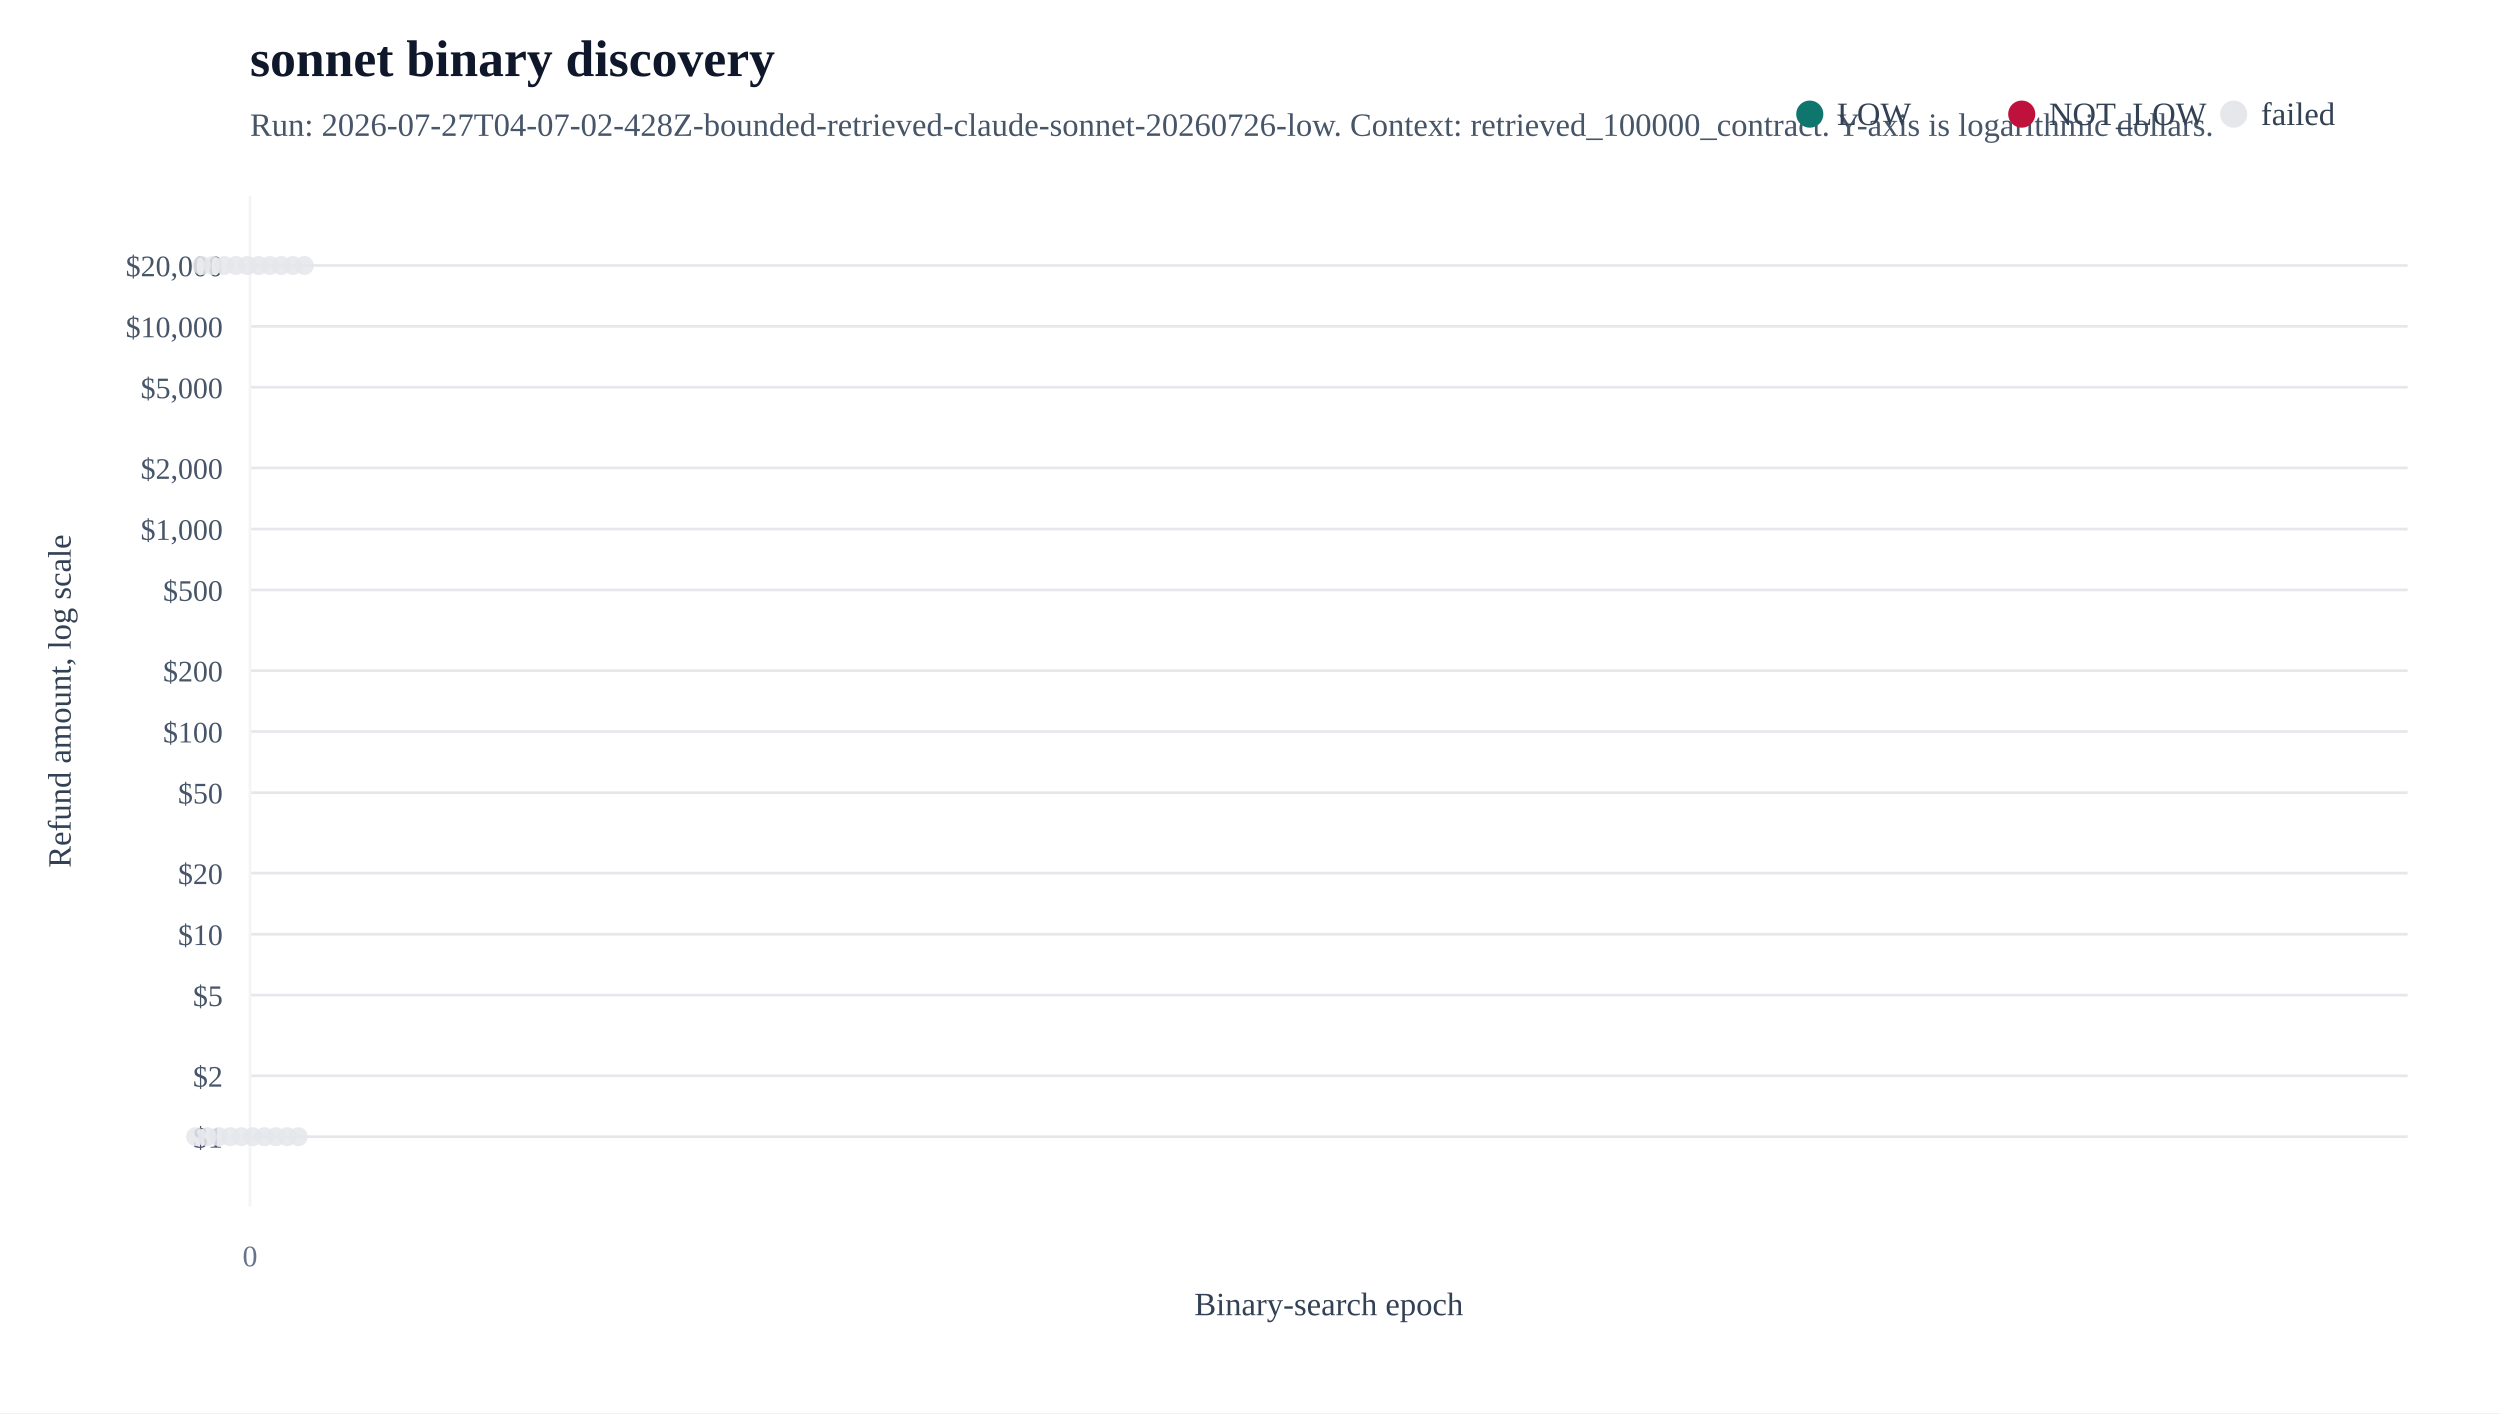
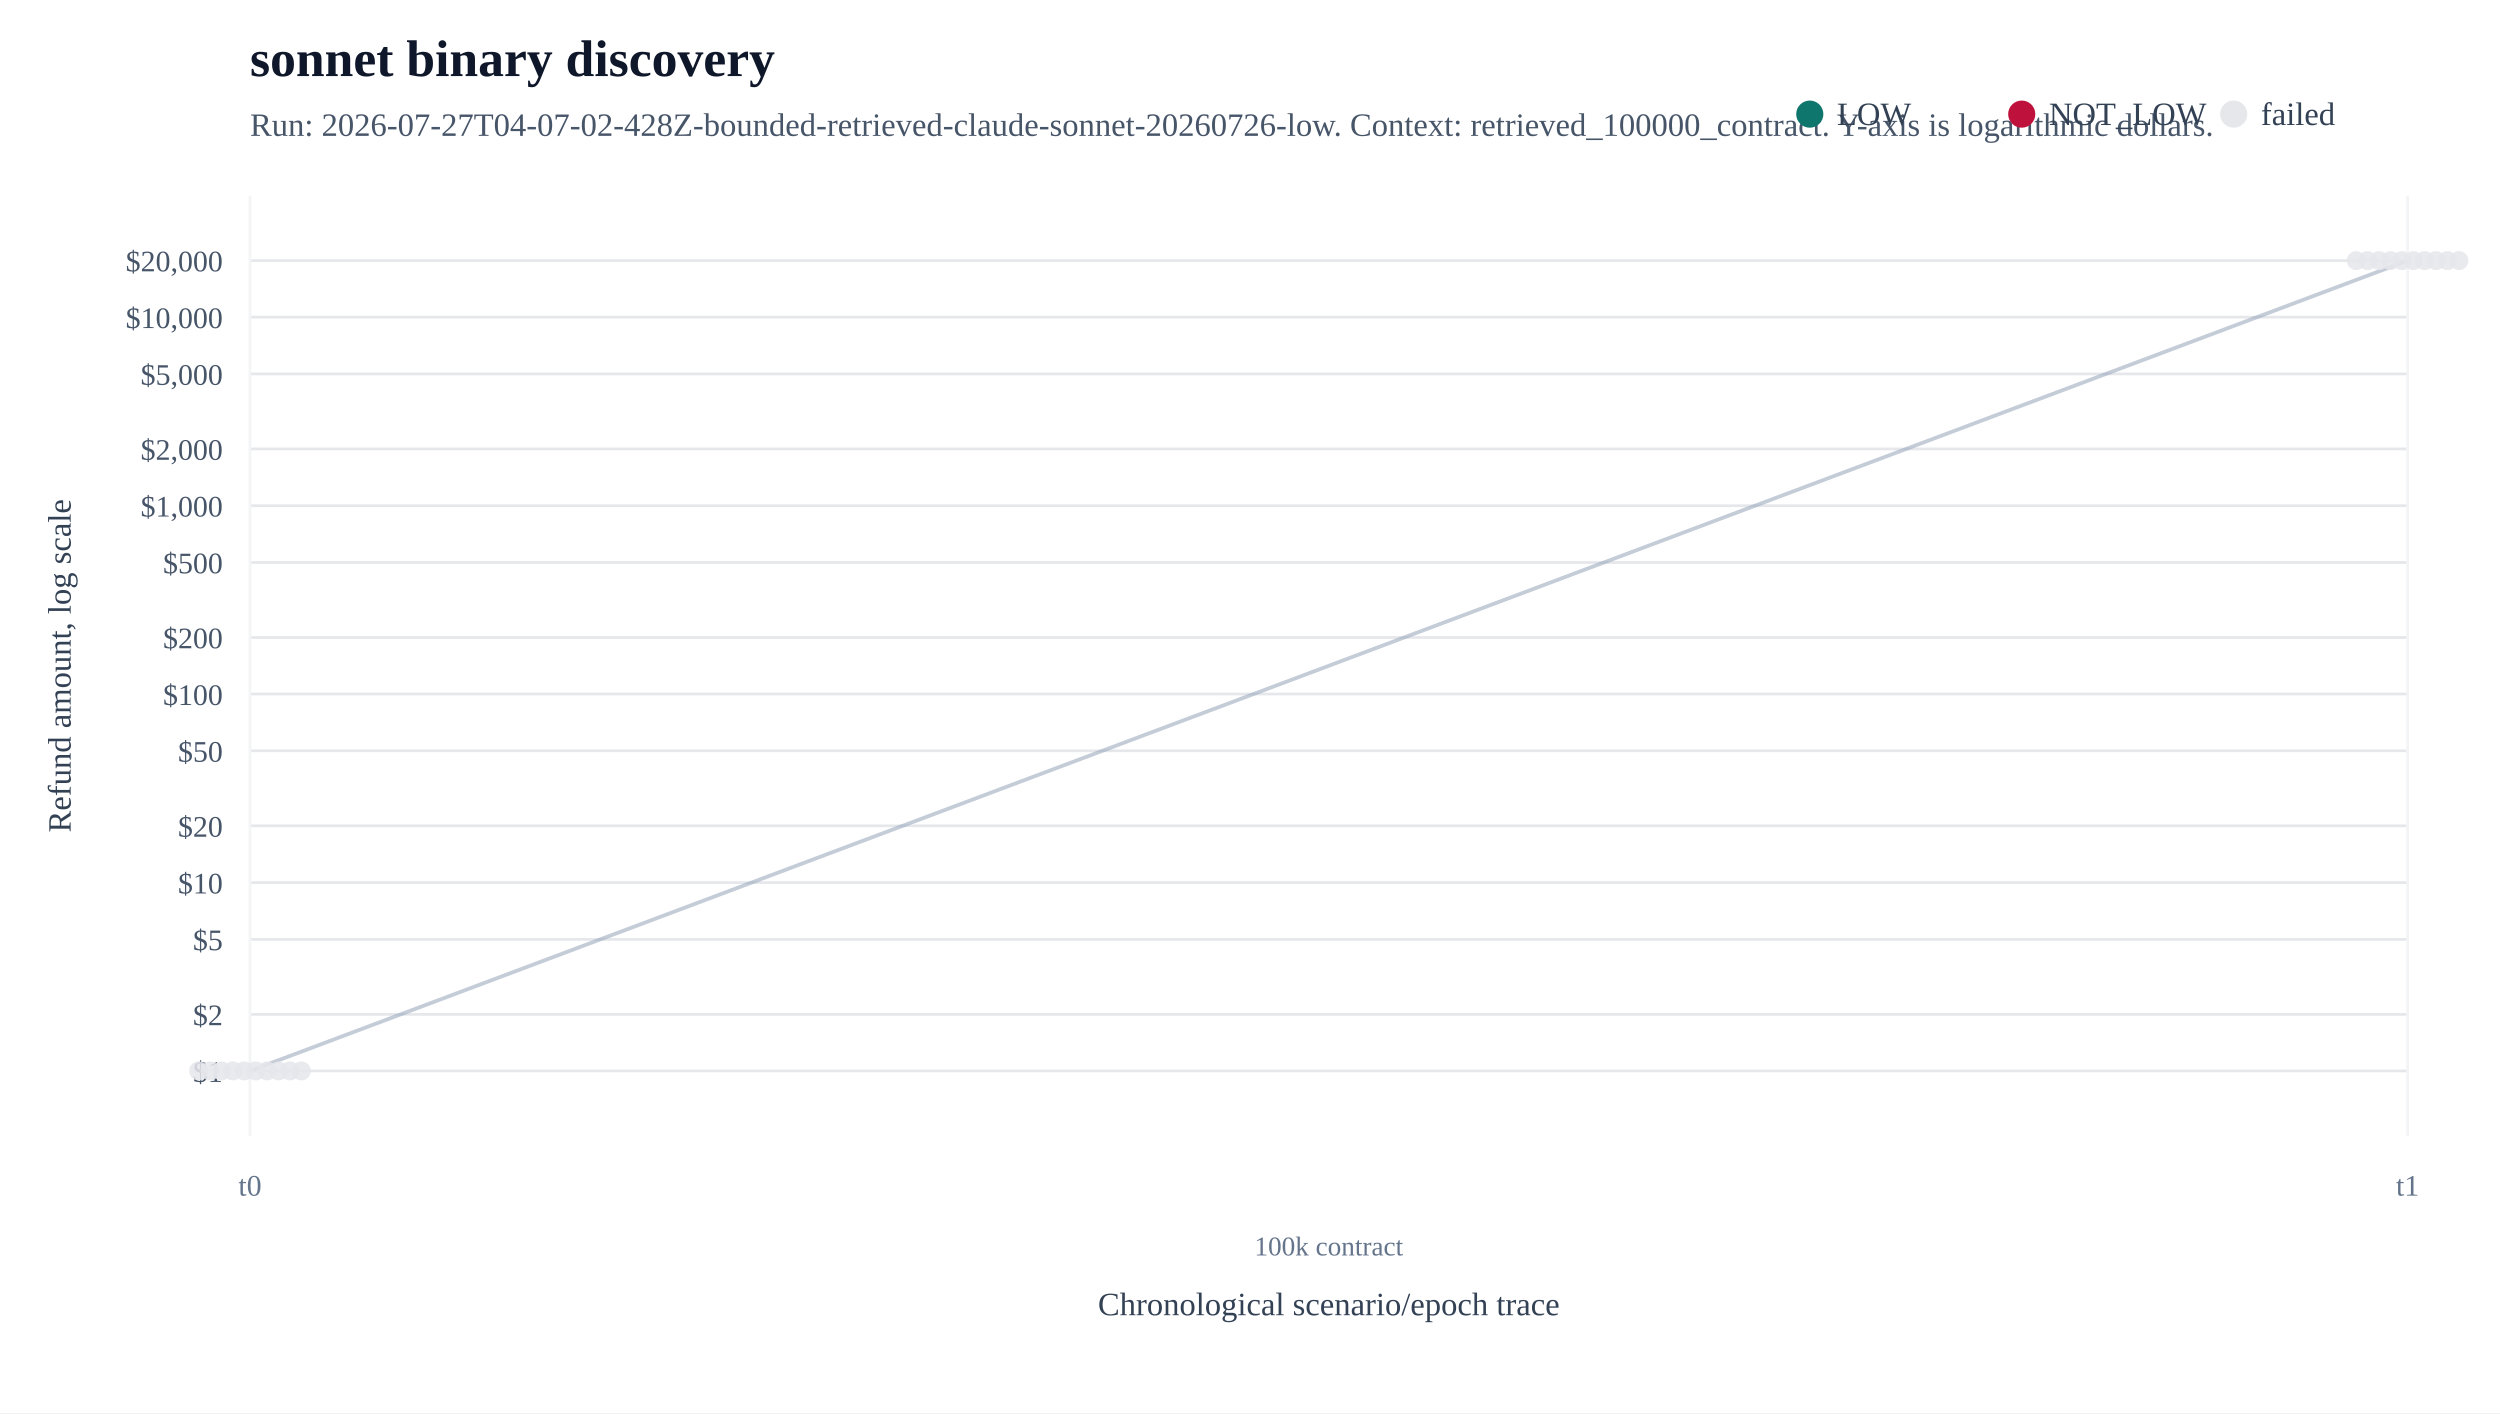
<svg xmlns="http://www.w3.org/2000/svg" width="920" height="520" viewBox="0 0 920 520" role="img" aria-labelledby="title desc">
  <rect width="100%" height="100%" fill="#ffffff" />
  <text x="92" y="28" font-size="19" font-weight="700" fill="#0f172a">sonnet binary discovery</text>
  <text x="92" y="50" font-size="12" fill="#475569">Run: 2026-07-27T04-07-02-428Z-bounded-retrieved-claude-sonnet-20260726-low. Context: retrieved_100000_contract. Y-axis is logarithmic dollars.</text>
  <circle cx="666" cy="42" r="5" fill="#0f766e" />
  <text x="676" y="46" font-size="12" fill="#334155">LOW</text>
  <circle cx="744" cy="42" r="5" fill="#be123c" />
  <text x="754" y="46" font-size="12" fill="#334155">NOT_LOW</text>
  <circle cx="822" cy="42" r="5" fill="#e5e7eb" />
  <text x="832" y="46" font-size="12" fill="#334155">failed</text>
-   <rect x="92" y="72" width="794" height="372" fill="#ffffff" />
-   <line x1="92" y1="418.3" x2="886" y2="418.3" stroke="#e5e7eb" />
-   <text x="82" y="422.345" text-anchor="end" font-size="11" fill="#475569">$1</text>
-   <line x1="92" y1="395.9" x2="886" y2="395.9" stroke="#e5e7eb" />
-   <text x="82" y="399.9" text-anchor="end" font-size="11" fill="#475569">$2</text>
-   <line x1="92" y1="366.2" x2="886" y2="366.2" stroke="#e5e7eb" />
-   <text x="82" y="370.229" text-anchor="end" font-size="11" fill="#475569">$5</text>
-   <line x1="92" y1="343.8" x2="886" y2="343.8" stroke="#e5e7eb" />
-   <text x="82" y="347.784" text-anchor="end" font-size="11" fill="#475569">$10</text>
-   <line x1="92" y1="321.3" x2="886" y2="321.3" stroke="#e5e7eb" />
-   <text x="82" y="325.339" text-anchor="end" font-size="11" fill="#475569">$20</text>
-   <line x1="92" y1="291.7" x2="886" y2="291.7" stroke="#e5e7eb" />
-   <text x="82" y="295.668" text-anchor="end" font-size="11" fill="#475569">$50</text>
-   <line x1="92" y1="269.2" x2="886" y2="269.2" stroke="#e5e7eb" />
-   <text x="82" y="273.223" text-anchor="end" font-size="11" fill="#475569">$100</text>
-   <line x1="92" y1="246.8" x2="886" y2="246.8" stroke="#e5e7eb" />
-   <text x="82" y="250.777" text-anchor="end" font-size="11" fill="#475569">$200</text>
-   <line x1="92" y1="217.1" x2="886" y2="217.1" stroke="#e5e7eb" />
-   <text x="82" y="221.107" text-anchor="end" font-size="11" fill="#475569">$500</text>
-   <line x1="92" y1="194.7" x2="886" y2="194.7" stroke="#e5e7eb" />
-   <text x="82" y="198.661" text-anchor="end" font-size="11" fill="#475569">$1,000</text>
-   <line x1="92" y1="172.2" x2="886" y2="172.2" stroke="#e5e7eb" />
-   <text x="82" y="176.216" text-anchor="end" font-size="11" fill="#475569">$2,000</text>
-   <line x1="92" y1="142.5" x2="886" y2="142.5" stroke="#e5e7eb" />
-   <text x="82" y="146.545" text-anchor="end" font-size="11" fill="#475569">$5,000</text>
-   <line x1="92" y1="120.1" x2="886" y2="120.1" stroke="#e5e7eb" />
-   <text x="82" y="124.1" text-anchor="end" font-size="11" fill="#475569">$10,000</text>
-   <line x1="92" y1="97.7" x2="886" y2="97.7" stroke="#e5e7eb" />
-   <text x="82" y="101.655" text-anchor="end" font-size="11" fill="#475569">$20,000</text>
-   <line x1="92.0" y1="72" x2="92.0" y2="444" stroke="#f3f4f6" />
-   <text x="92.0" y="466" text-anchor="middle" font-size="11" fill="#64748b">0</text>
-   <polyline points="92.0,418.3" fill="none" stroke="#94a3b8" stroke-width="1.4" opacity="0.55" />
-   <circle cx="72.0" cy="418.3" r="3.5" fill="#e5e7eb" opacity="0.86" />
-   <circle cx="74.2" cy="97.7" r="3.5" fill="#e5e7eb" opacity="0.86" />
-   <circle cx="76.3" cy="418.3" r="3.5" fill="#e5e7eb" opacity="0.86" />
-   <circle cx="78.3" cy="97.7" r="3.5" fill="#e5e7eb" opacity="0.86" />
-   <circle cx="80.5" cy="418.3" r="3.5" fill="#e5e7eb" opacity="0.86" />
-   <circle cx="82.5" cy="97.7" r="3.5" fill="#e5e7eb" opacity="0.86" />
-   <circle cx="84.7" cy="418.3" r="3.5" fill="#e5e7eb" opacity="0.86" />
-   <circle cx="86.8" cy="97.7" r="3.5" fill="#e5e7eb" opacity="0.86" />
-   <circle cx="88.8" cy="418.3" r="3.5" fill="#e5e7eb" opacity="0.86" />
-   <circle cx="91.0" cy="97.7" r="3.5" fill="#e5e7eb" opacity="0.86" />
-   <circle cx="93.0" cy="418.3" r="3.5" fill="#e5e7eb" opacity="0.86" />
-   <circle cx="95.2" cy="97.7" r="3.5" fill="#e5e7eb" opacity="0.86" />
-   <circle cx="97.3" cy="418.3" r="3.5" fill="#e5e7eb" opacity="0.86" />
-   <circle cx="99.3" cy="97.7" r="3.5" fill="#e5e7eb" opacity="0.86" />
-   <circle cx="101.5" cy="418.3" r="3.5" fill="#e5e7eb" opacity="0.86" />
-   <circle cx="103.5" cy="97.7" r="3.5" fill="#e5e7eb" opacity="0.86" />
-   <circle cx="105.7" cy="418.3" r="3.5" fill="#e5e7eb" opacity="0.86" />
-   <circle cx="107.8" cy="97.7" r="3.5" fill="#e5e7eb" opacity="0.86" />
-   <circle cx="109.8" cy="418.3" r="3.5" fill="#e5e7eb" opacity="0.86" />
-   <circle cx="112.0" cy="97.7" r="3.5" fill="#e5e7eb" opacity="0.86" />
-   <text x="489" y="484" text-anchor="middle" font-size="12" fill="#334155">Binary-search epoch</text>
-   <text transform="translate(26 258) rotate(-90)" text-anchor="middle" font-size="12" fill="#334155">Refund amount, log scale</text>
+   <rect x="92" y="72" width="794" height="346" fill="#ffffff" />
+   <line x1="92" y1="394.1" x2="886" y2="394.1" stroke="#e5e7eb" />
+   <text x="82" y="398.138" text-anchor="end" font-size="11" fill="#475569">$1</text>
+   <line x1="92" y1="373.3" x2="886" y2="373.3" stroke="#e5e7eb" />
+   <text x="82" y="377.262" text-anchor="end" font-size="11" fill="#475569">$2</text>
+   <line x1="92" y1="345.7" x2="886" y2="345.7" stroke="#e5e7eb" />
+   <text x="82" y="349.664" text-anchor="end" font-size="11" fill="#475569">$5</text>
+   <line x1="92" y1="324.8" x2="886" y2="324.8" stroke="#e5e7eb" />
+   <text x="82" y="328.788" text-anchor="end" font-size="11" fill="#475569">$10</text>
+   <line x1="92" y1="303.9" x2="886" y2="303.9" stroke="#e5e7eb" />
+   <text x="82" y="307.912" text-anchor="end" font-size="11" fill="#475569">$20</text>
+   <line x1="92" y1="276.3" x2="886" y2="276.3" stroke="#e5e7eb" />
+   <text x="82" y="280.315" text-anchor="end" font-size="11" fill="#475569">$50</text>
+   <line x1="92" y1="255.4" x2="886" y2="255.4" stroke="#e5e7eb" />
+   <text x="82" y="259.438" text-anchor="end" font-size="11" fill="#475569">$100</text>
+   <line x1="92" y1="234.6" x2="886" y2="234.6" stroke="#e5e7eb" />
+   <text x="82" y="238.562" text-anchor="end" font-size="11" fill="#475569">$200</text>
+   <line x1="92" y1="207.0" x2="886" y2="207.0" stroke="#e5e7eb" />
+   <text x="82" y="210.965" text-anchor="end" font-size="11" fill="#475569">$500</text>
+   <line x1="92" y1="186.1" x2="886" y2="186.1" stroke="#e5e7eb" />
+   <text x="82" y="190.088" text-anchor="end" font-size="11" fill="#475569">$1,000</text>
+   <line x1="92" y1="165.2" x2="886" y2="165.2" stroke="#e5e7eb" />
+   <text x="82" y="169.212" text-anchor="end" font-size="11" fill="#475569">$2,000</text>
+   <line x1="92" y1="137.6" x2="886" y2="137.6" stroke="#e5e7eb" />
+   <text x="82" y="141.615" text-anchor="end" font-size="11" fill="#475569">$5,000</text>
+   <line x1="92" y1="116.7" x2="886" y2="116.7" stroke="#e5e7eb" />
+   <text x="82" y="120.738" text-anchor="end" font-size="11" fill="#475569">$10,000</text>
+   <line x1="92" y1="95.9" x2="886" y2="95.9" stroke="#e5e7eb" />
+   <text x="82" y="99.862" text-anchor="end" font-size="11" fill="#475569">$20,000</text>
+   <line x1="92.0" y1="72" x2="92.0" y2="418" stroke="#f3f4f6" />
+   <text x="92.0" y="440" text-anchor="middle" font-size="11" fill="#64748b">t0</text>
+   <line x1="886.0" y1="72" x2="886.0" y2="418" stroke="#f3f4f6" />
+   <text x="886.0" y="440" text-anchor="middle" font-size="11" fill="#64748b">t1</text>
+   <polyline points="92.0,394.1 886.0,95.9" fill="none" stroke="#94a3b8" stroke-width="1.4" opacity="0.55" />
+   <circle cx="73.1" cy="394.1" r="3.5" fill="#e5e7eb" opacity="0.86" />
+   <circle cx="77.3" cy="394.1" r="3.5" fill="#e5e7eb" opacity="0.86" />
+   <circle cx="81.5" cy="394.1" r="3.5" fill="#e5e7eb" opacity="0.86" />
+   <circle cx="85.7" cy="394.1" r="3.5" fill="#e5e7eb" opacity="0.86" />
+   <circle cx="89.9" cy="394.1" r="3.5" fill="#e5e7eb" opacity="0.86" />
+   <circle cx="94.1" cy="394.1" r="3.5" fill="#e5e7eb" opacity="0.86" />
+   <circle cx="98.3" cy="394.1" r="3.5" fill="#e5e7eb" opacity="0.86" />
+   <circle cx="102.5" cy="394.1" r="3.5" fill="#e5e7eb" opacity="0.86" />
+   <circle cx="106.7" cy="394.1" r="3.5" fill="#e5e7eb" opacity="0.86" />
+   <circle cx="110.9" cy="394.1" r="3.5" fill="#e5e7eb" opacity="0.86" />
+   <circle cx="867.1" cy="95.9" r="3.5" fill="#e5e7eb" opacity="0.86" />
+   <circle cx="871.3" cy="95.9" r="3.5" fill="#e5e7eb" opacity="0.86" />
+   <circle cx="875.5" cy="95.9" r="3.5" fill="#e5e7eb" opacity="0.86" />
+   <circle cx="879.7" cy="95.9" r="3.5" fill="#e5e7eb" opacity="0.86" />
+   <circle cx="883.9" cy="95.9" r="3.5" fill="#e5e7eb" opacity="0.86" />
+   <circle cx="888.1" cy="95.9" r="3.5" fill="#e5e7eb" opacity="0.86" />
+   <circle cx="892.3" cy="95.9" r="3.5" fill="#e5e7eb" opacity="0.86" />
+   <circle cx="896.5" cy="95.9" r="3.5" fill="#e5e7eb" opacity="0.86" />
+   <circle cx="900.7" cy="95.9" r="3.5" fill="#e5e7eb" opacity="0.86" />
+   <circle cx="904.9" cy="95.9" r="3.5" fill="#e5e7eb" opacity="0.86" />
+   <text x="489.0" y="462" text-anchor="middle" font-size="10" fill="#64748b">100k contract</text>
+   <text x="489" y="484" text-anchor="middle" font-size="12" fill="#334155">Chronological scenario/epoch trace</text>
+   <text transform="translate(26 245) rotate(-90)" text-anchor="middle" font-size="12" fill="#334155">Refund amount, log scale</text>
</svg>
